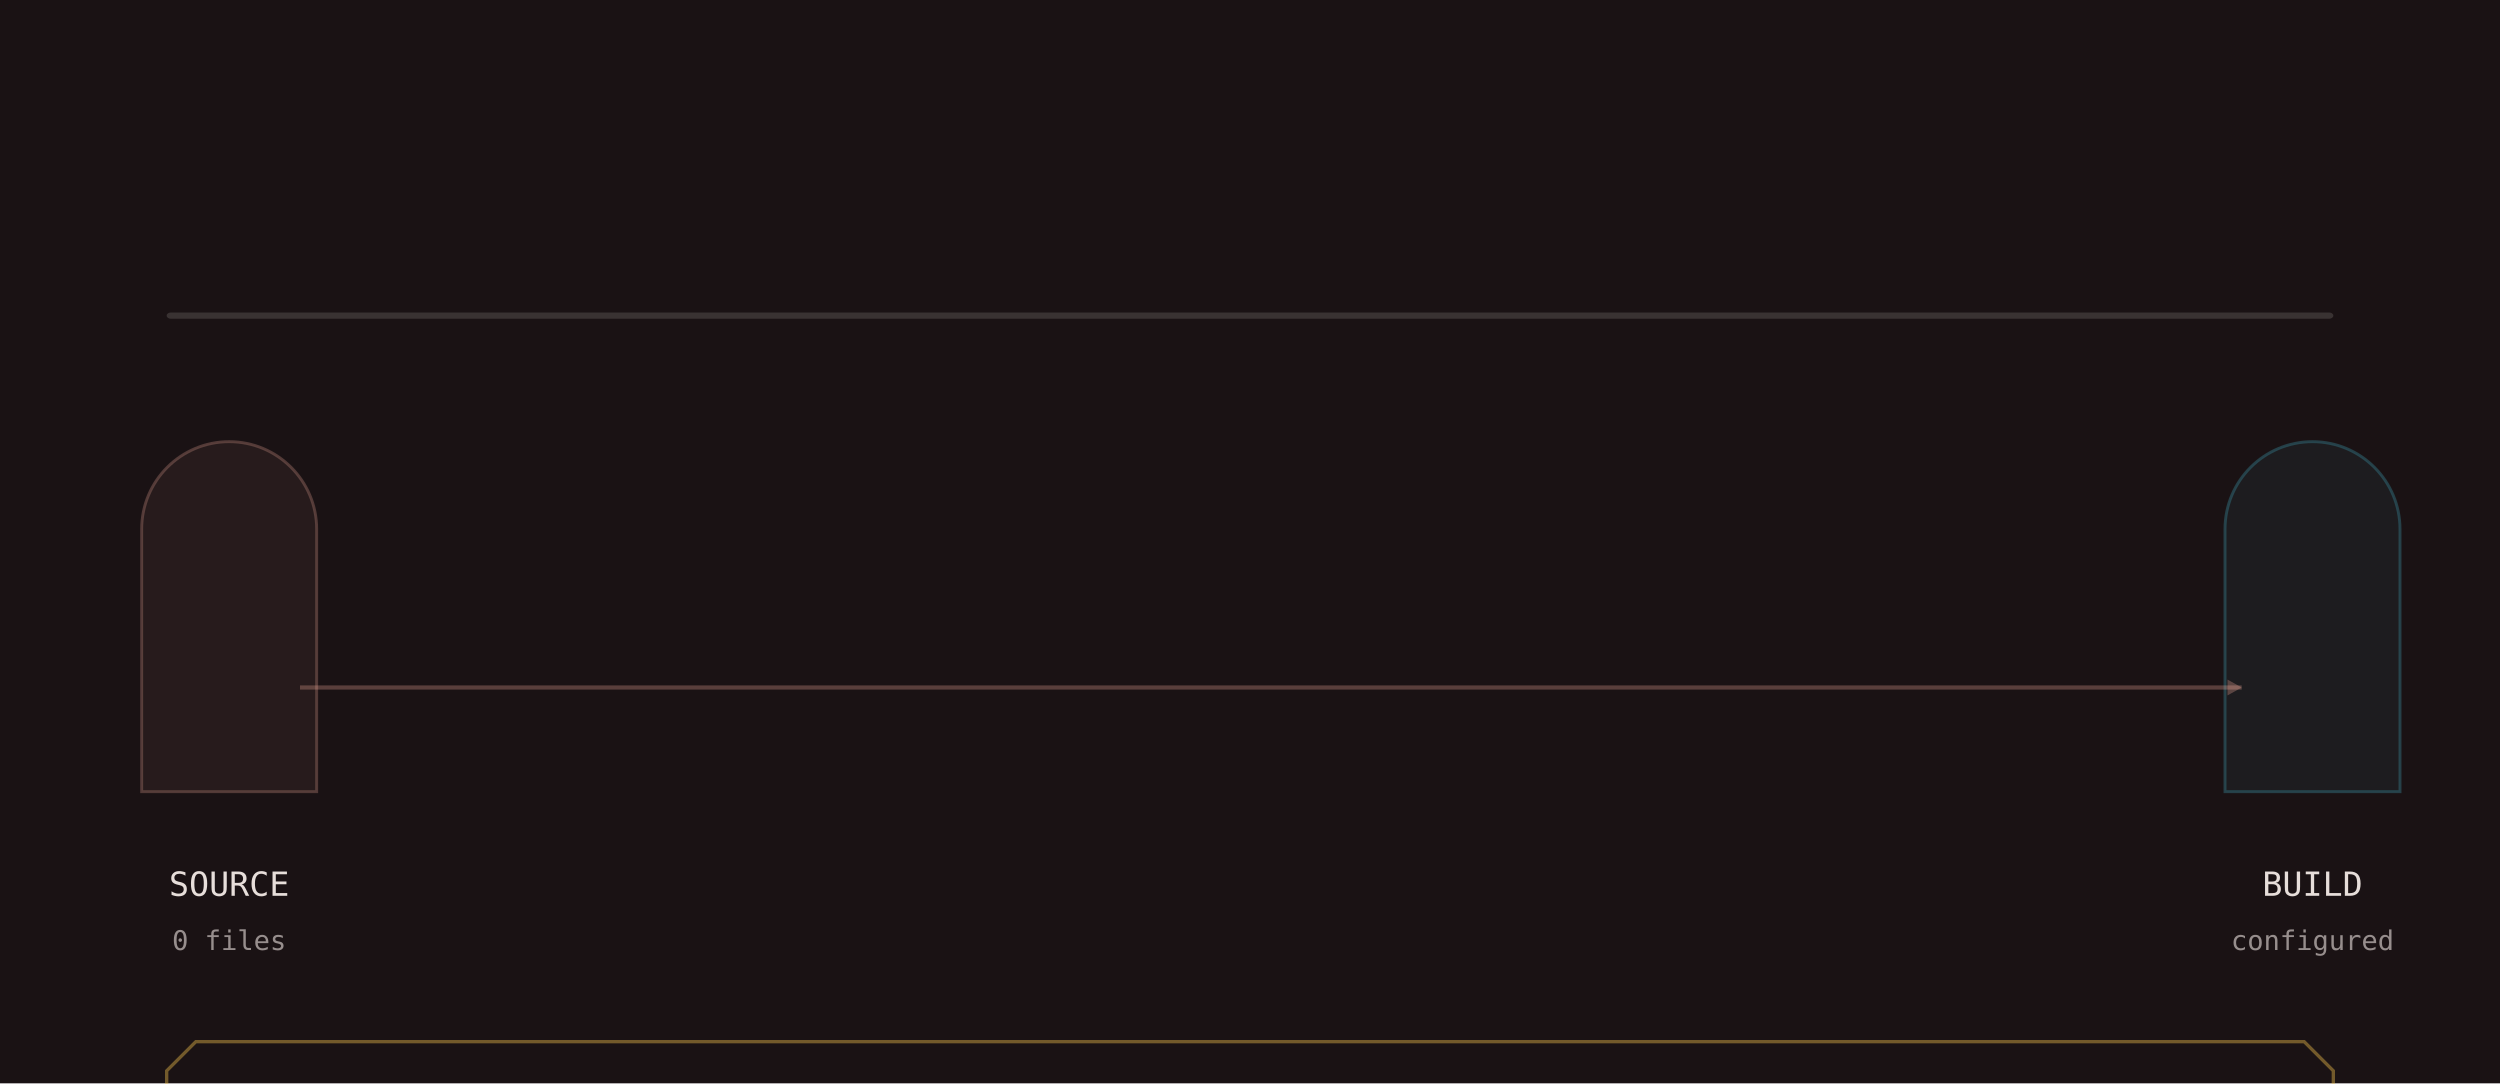
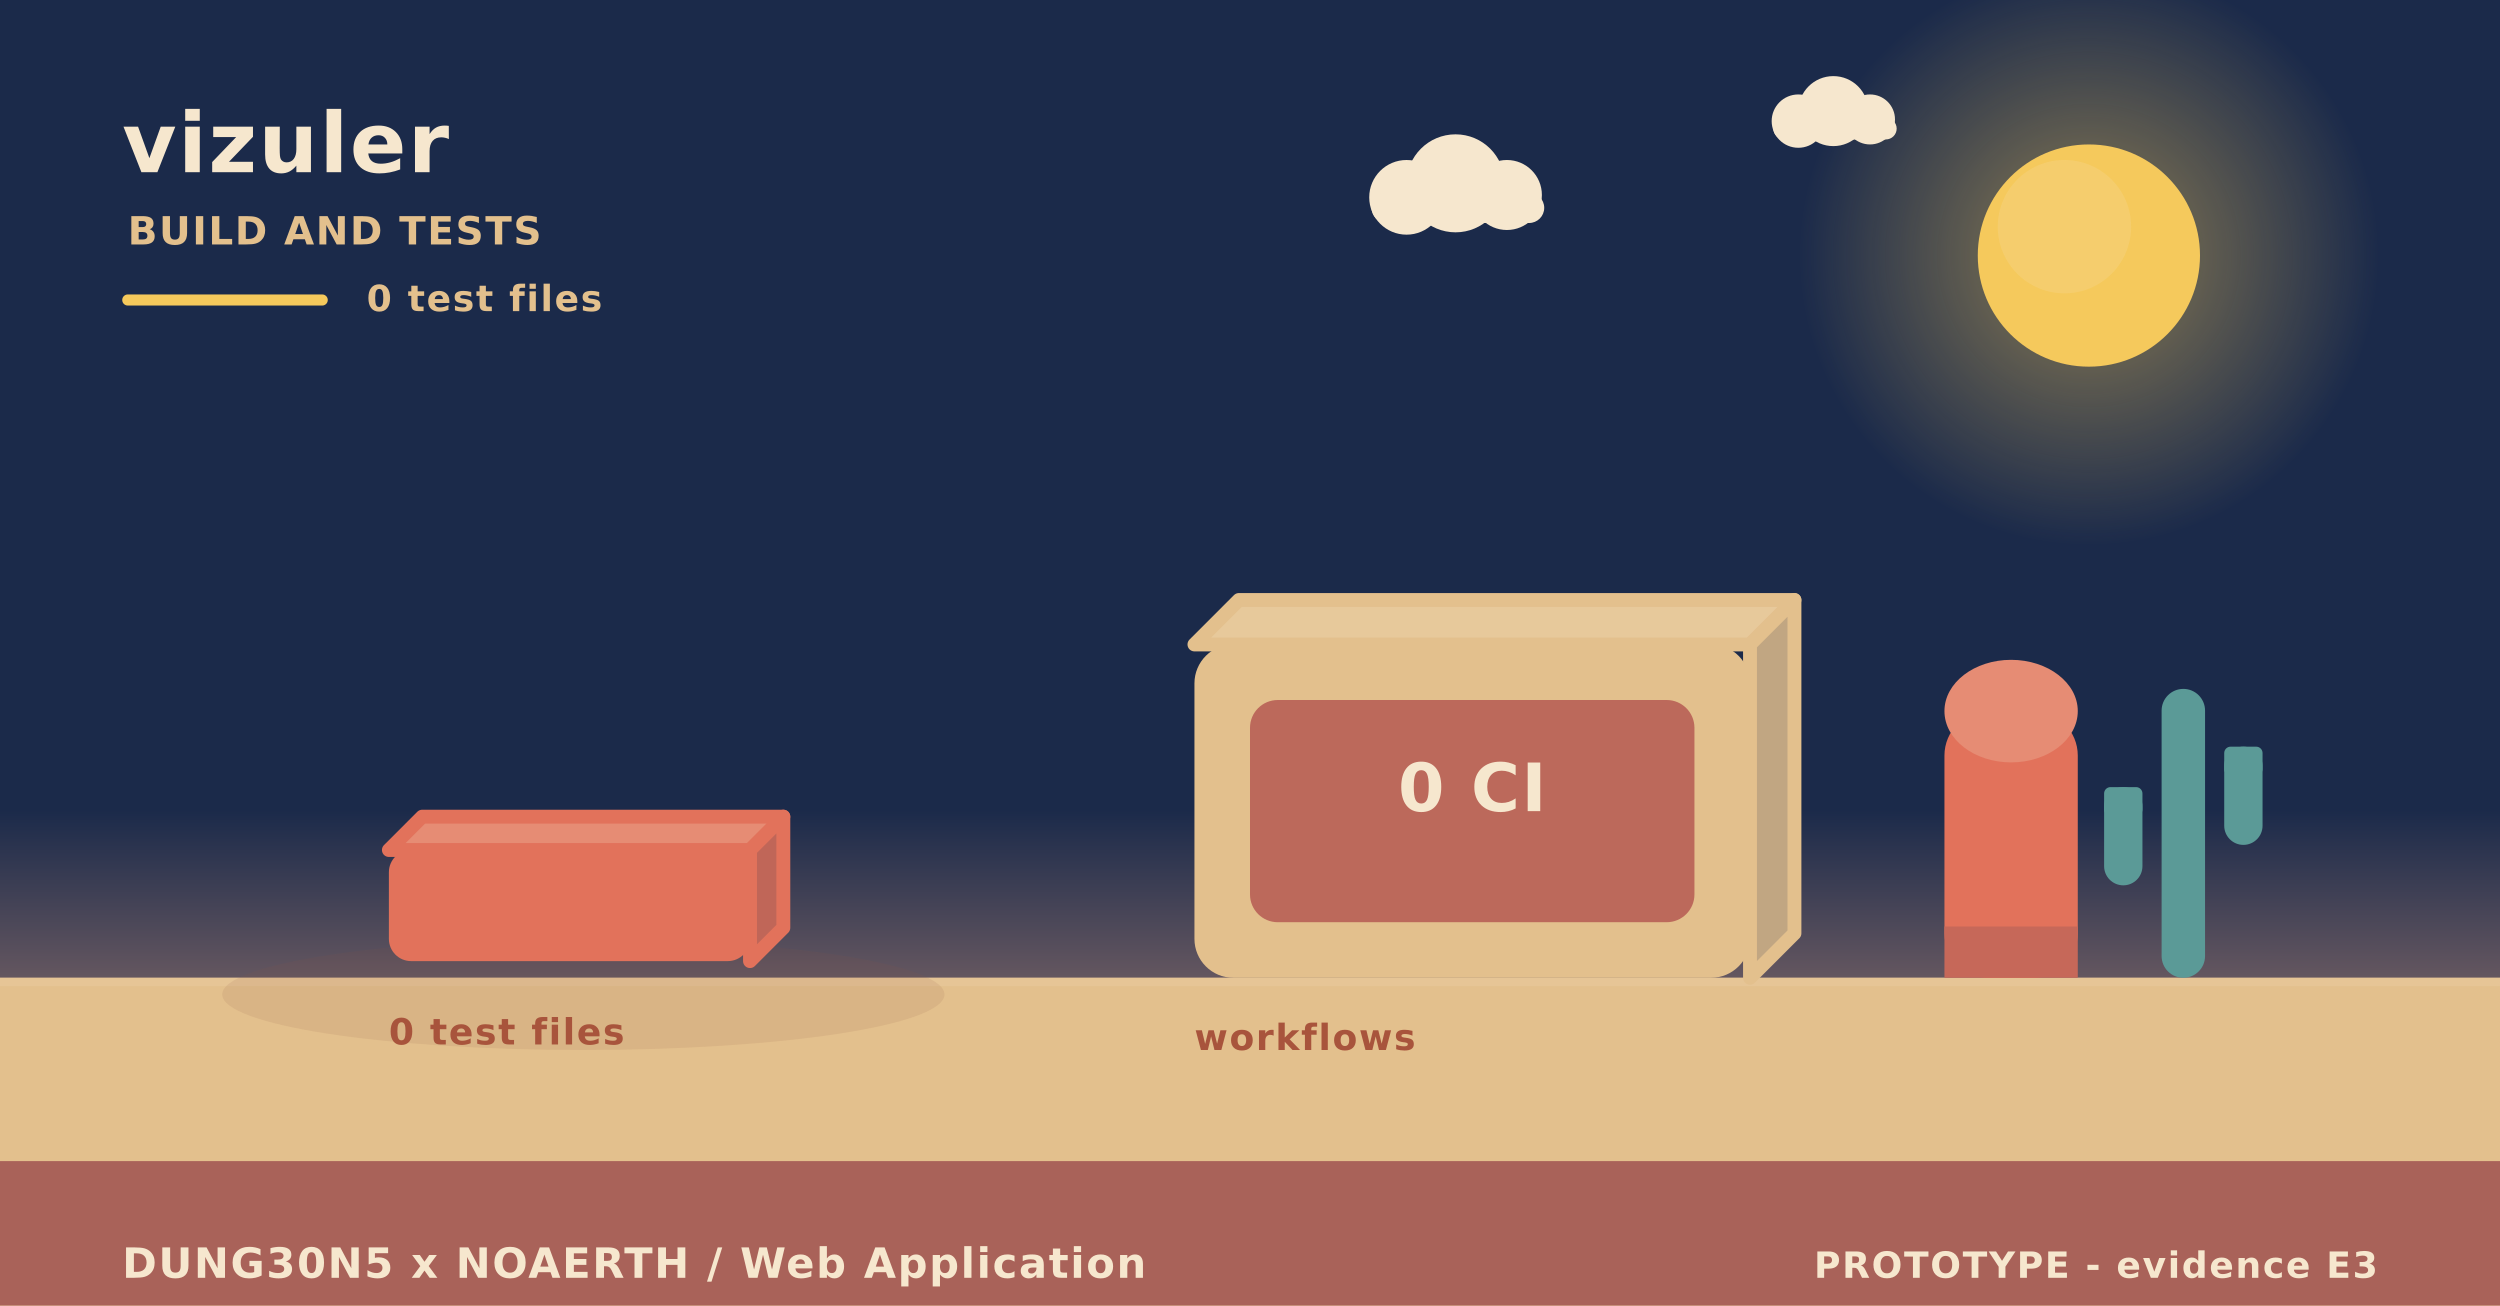
- <svg xmlns="http://www.w3.org/2000/svg" viewBox="0 0 1200 520" width="1200" height="520" role="img" aria-label="vizuler build evidence">
-   <rect width="1200" height="520" fill="#1a1214" />
-   <defs>
-     <linearGradient id="gb" x1="0" y1="0" x2="1" y2="1">
-       <stop offset="0%" stop-color="#ffb4a2" />
-       <stop offset="100%" stop-color="#48cae4" />
-     </linearGradient>
-   </defs>
-   <rect x="80.00" y="150.00" width="1040.00" height="3.00" rx="2.00" fill="rgba(253,244,240,0.140)" opacity="1.00" />
-   <path d="M68.00,380.00 L68.00,254.00 A42.00,42.00 0 0 1 152.00,254.00 L152.00,380.00 Z" fill="rgba(255,180,162,0.100)" opacity="0.55" stroke="rgba(255,180,162,0.450)" stroke-width="1.4" />
-   <polygon points="-192.26,189.00 -136.83,221.00 -136.83,157.00 -192.26,125.00" fill="#90732e" opacity="0.95" />
-   <polygon points="-247.68,221.00 -192.26,253.00 -192.26,189.00 -247.68,157.00" fill="#389eb2" opacity="0.95" />
-   <polygon points="-192.26,125.00 -136.83,157.00 -192.26,189.00 -247.68,157.00" fill="#ffb4a2" opacity="0.95" />
-   <text x="110" y="430" font-family="ui-monospace,Menlo,monospace" font-size="16" fill="rgba(253,244,240,0.900)" text-anchor="middle">SOURCE</text>
-   <text x="110" y="456" font-family="ui-monospace,Menlo,monospace" font-size="13" fill="rgba(253,244,240,0.550)" text-anchor="middle">0 files</text>
-   <path d="M1068.00,380.00 L1068.00,254.00 A42.00,42.00 0 0 1 1152.00,254.00 L1152.00,380.00 Z" fill="rgba(72,202,228,0.100)" opacity="0.55" stroke="rgba(72,202,228,0.450)" stroke-width="1.4" />
-   <polygon points="673.77,689.00 729.19,721.00 729.19,657.00 673.77,625.00" fill="#90732e" opacity="0.95" />
-   <polygon points="618.34,721.00 673.77,753.00 673.77,689.00 618.34,657.00" fill="#389eb2" opacity="0.95" />
-   <polygon points="673.77,625.00 729.19,657.00 673.77,689.00 618.34,657.00" fill="#48cae4" opacity="0.95" />
-   <text x="1110" y="430" font-family="ui-monospace,Menlo,monospace" font-size="16" fill="rgba(253,244,240,0.900)" text-anchor="middle">BUILD</text>
-   <text x="1110" y="456" font-family="ui-monospace,Menlo,monospace" font-size="13" fill="rgba(253,244,240,0.550)" text-anchor="middle">configured</text>
-   <line x1="144.00" y1="330.00" x2="1076.00" y2="330.00" stroke="rgba(255,180,162,0.500)" stroke-width="2.00" opacity="0.55" />
-   <polygon points="1076.00,330.00 1069.20,326.20 1069.20,333.80" fill="rgba(255,180,162,0.500)" opacity="0.55" />
-   <path d="M94.00,500.00 H1106.00 L1120.00,514.00 V546.00 L1106.00,560.00 H94.00 L80.00,546.00 V514.00 Z" fill="none" stroke="rgba(249,199,79,0.500)" stroke-width="1.60" opacity="0.80" />
-   <text x="600" y="536" font-family="ui-monospace,Menlo,monospace" font-size="16" fill="rgba(249,199,79,0.950)" text-anchor="middle">no test suite present in this repository — shown as measured, not implied</text>
+ <svg xmlns="http://www.w3.org/2000/svg" width="900" height="470" viewBox="0 0 900 470" role="img" aria-label="vizuler - how it is verified">
+   <linearGradient id="skyb" x1="0" y1="0" x2="0" y2="1">
+     <stop offset="0" stop-color="#1b2a4a" />
+     <stop offset="0.62" stop-color="#1b2a4a" />
+     <stop offset="1" stop-color="#f3ad8a" />
+   </linearGradient>
+   <rect width="900" height="470" fill="url(#skyb)" />
+   <radialGradient id="sunb">
+     <stop offset="0.35" stop-color="#f5c95c" stop-opacity="0.34" />
+     <stop offset="1" stop-color="#f5c95c" stop-opacity="0" />
+   </radialGradient>
+   <circle cx="752" cy="92" r="104" fill="url(#sunb)" />
+   <circle cx="752" cy="92" r="40" fill="#f5c95c" />
+   <circle cx="743.2" cy="81.6" r="24" fill="#f5d27e" opacity="0.5" />
+   <g>
+     <circle cx="524" cy="66" r="17.64" fill="#f6e7ce" />
+     <circle cx="506.36" cy="71.04" r="13.44" fill="#f6e7ce" />
+     <circle cx="542.48" cy="70.2" r="12.6" fill="#f6e7ce" />
+     <rect x="493.76" y="69.36" width="62.16" height="10.92" rx="5.46" fill="#f6e7ce" />
+   </g>
+   <g>
+     <circle cx="660" cy="40" r="12.6" fill="#f6e7ce" />
+     <circle cx="647.4" cy="43.6" r="9.6" fill="#f6e7ce" />
+     <circle cx="673.2" cy="43" r="9" fill="#f6e7ce" />
+     <rect x="638.4" y="42.4" width="44.4" height="7.8" rx="3.9" fill="#f6e7ce" />
+   </g>
+   <rect x="0" y="352" width="900" height="118" fill="#e3c08d" />
+   <rect x="0" y="352" width="900" height="3" fill="#e6c596" />
+   <text x="44" y="62" font-family="Verdana,DejaVu Sans,sans-serif" font-size="30" font-weight="700" letter-spacing="0.6" fill="#f6e7ce" text-anchor="start">vizuler</text>
+   <text x="46" y="88" font-family="Verdana,DejaVu Sans,sans-serif" font-size="14" font-weight="700" letter-spacing="0.6" fill="#e3c08d" text-anchor="start">BUILD AND TESTS</text>
+   <rect x="44" y="106" width="74" height="4" rx="2" fill="#f5c95c" />
+   <text x="132" y="112" font-family="Verdana,DejaVu Sans,sans-serif" font-size="13" font-weight="700" letter-spacing="0.6" fill="#e3c08d" text-anchor="start">0 test files</text>
+   <ellipse cx="210" cy="358" rx="130" ry="20" fill="rgba(138,90,68,0.11)" />
+   <path d="M140,306 L270,306 L282,294 L152,294 Z" fill="#e68c74" stroke="#e2725b" stroke-width="5" stroke-linejoin="round" />
+   <path d="M270,306 L282,294 L282,334 L270,346 Z" fill="#c06658" stroke="#e2725b" stroke-width="5" stroke-linejoin="round" />
+   <rect x="140" y="306" width="130" height="40" rx="8" fill="#e2725b" />
+   <text x="140" y="376" font-family="Verdana,DejaVu Sans,sans-serif" font-size="13" font-weight="700" letter-spacing="0.6" fill="#a8543c" text-anchor="start">0 test files</text>
+   <path d="M430,232 L630,232 L646,216 L446,216 Z" fill="#e7c99b" stroke="#e3c08d" stroke-width="5" stroke-linejoin="round" />
+   <path d="M630,232 L646,216 L646,336 L630,352 Z" fill="#c1a682" stroke="#e3c08d" stroke-width="5" stroke-linejoin="round" />
+   <rect x="430" y="232" width="200" height="120" rx="14" fill="#e3c08d" />
+   <rect x="450" y="252" width="160" height="80" rx="10" fill="#ba6458" opacity="0.94" />
+   <text x="530" y="292" font-family="Verdana,DejaVu Sans,sans-serif" font-size="24" font-weight="700" letter-spacing="0.6" fill="#f6e7ce" text-anchor="middle">0 CI</text>
+   <text x="430" y="378" font-family="Verdana,DejaVu Sans,sans-serif" font-size="13" font-weight="700" letter-spacing="0.6" fill="#a8543c" text-anchor="start">workflows</text>
+   <rect x="700" y="256" width="48" height="96" rx="16" fill="#e2725b" />
+   <ellipse cx="724" cy="256" rx="24" ry="18.46" fill="#e68c74" />
+   <rect x="700" y="333.54" width="48" height="18.46" fill="#c66859" />
+   <rect x="778.18" y="248" width="15.64" height="104" rx="7.82" fill="#5b9a97" />
+   <rect x="757.48" y="283.36" width="13.8" height="35.36" rx="6.9" fill="#5b9a97" />
+   <rect x="757.48" y="283.36" width="13.8" height="10.4" rx="2.3" fill="#5b9a97" />
+   <rect x="800.72" y="268.8" width="13.8" height="35.36" rx="6.9" fill="#5b9a97" />
+   <rect x="800.72" y="268.8" width="13.8" height="10.4" rx="2.3" fill="#5b9a97" />
+   <rect x="0" y="418" width="900" height="52" rx="0" fill="#a65c56" opacity="0.94" />
+   <text x="44" y="460" font-family="Verdana,DejaVu Sans,sans-serif" font-size="15" font-weight="700" letter-spacing="0.6" fill="#f6e7ce" text-anchor="start">DUNG30N5 x NOAERTH  /  Web Application</text>
+   <text x="856" y="460" font-family="Verdana,DejaVu Sans,sans-serif" font-size="13" font-weight="700" letter-spacing="0.6" fill="#f6e7ce" text-anchor="end">PROTOTYPE  -  evidence E3</text>
</svg>
